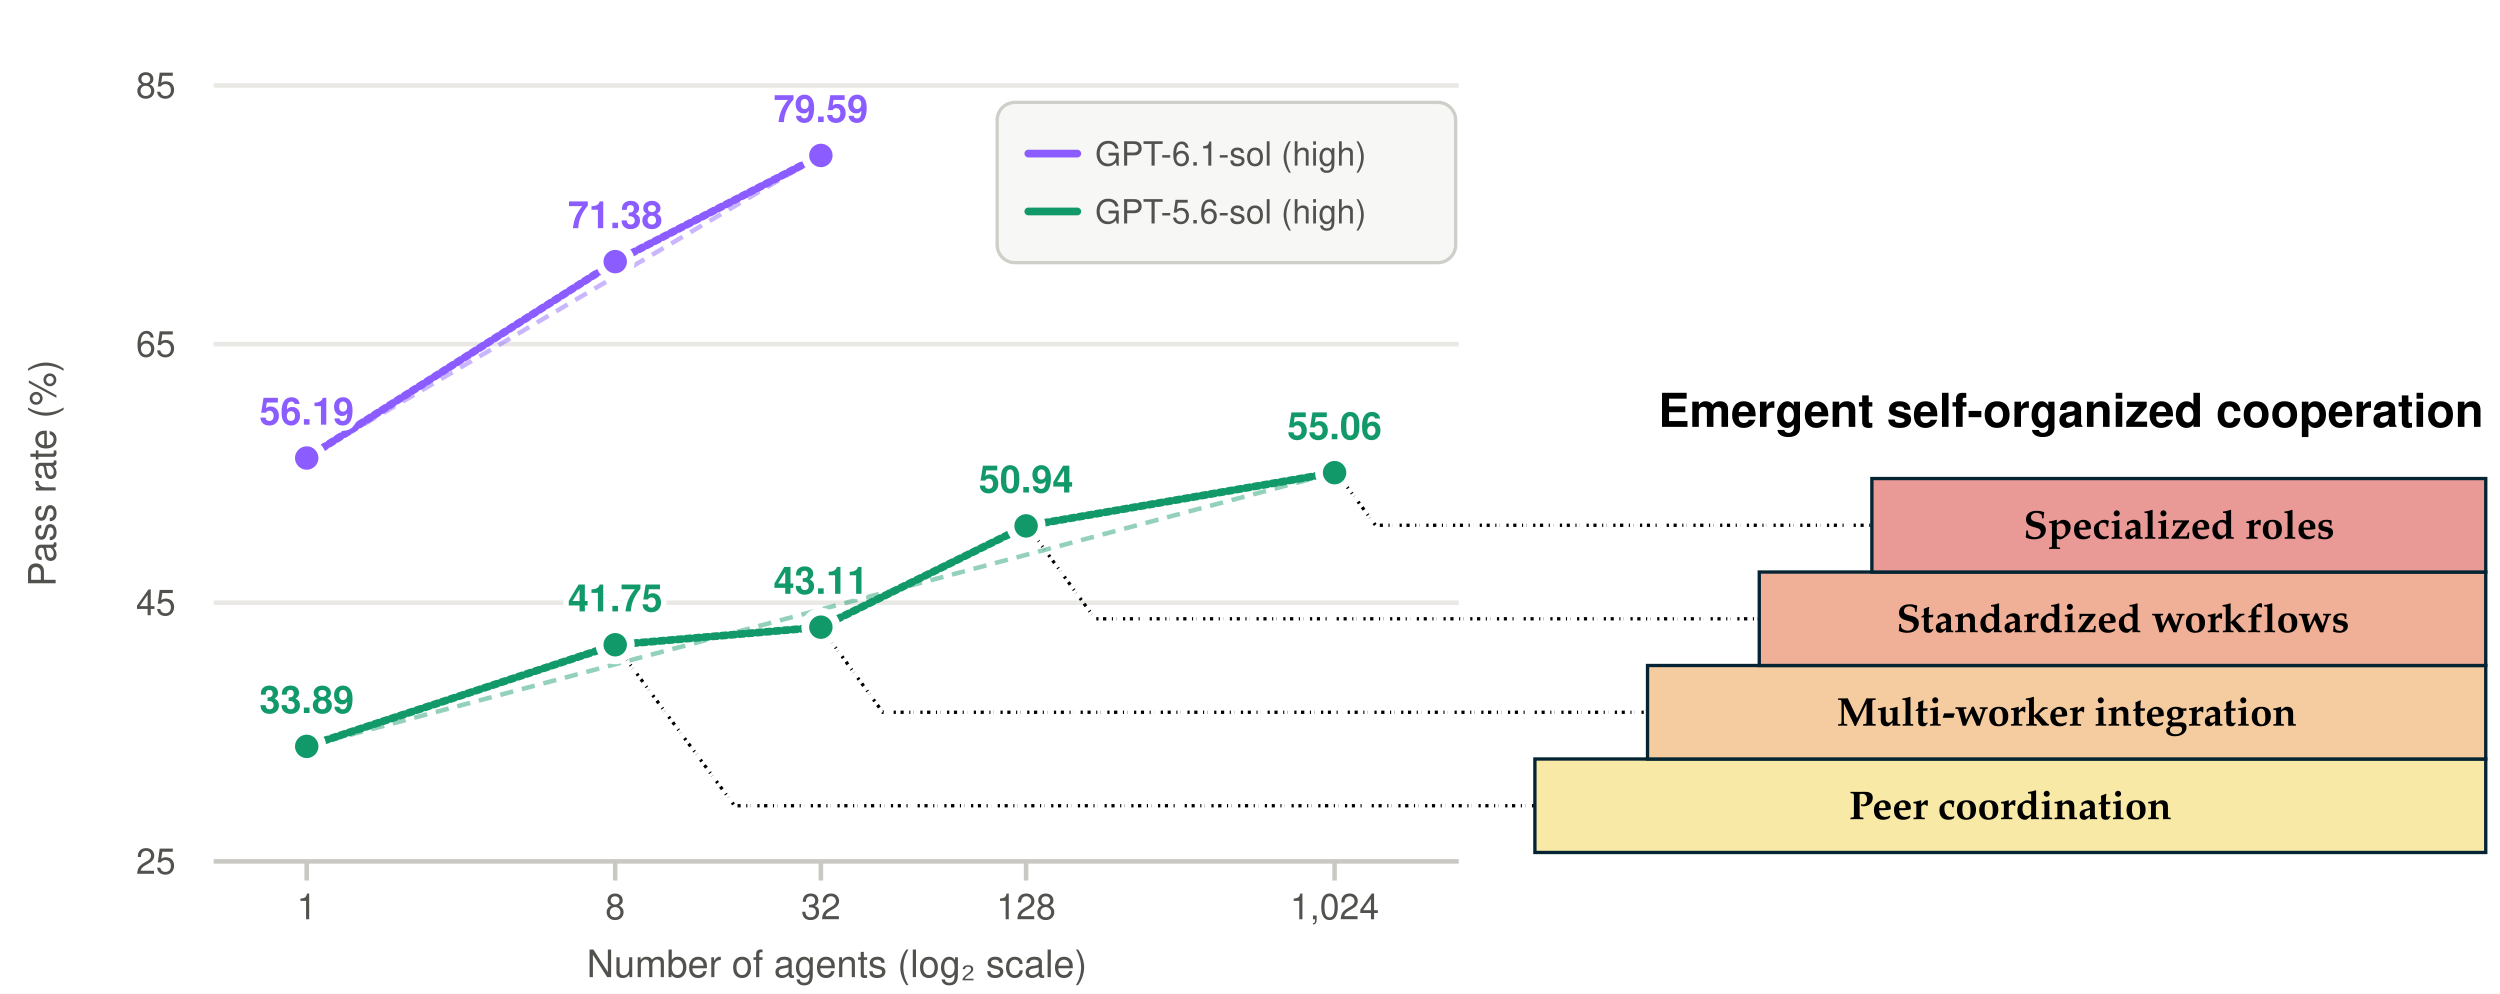
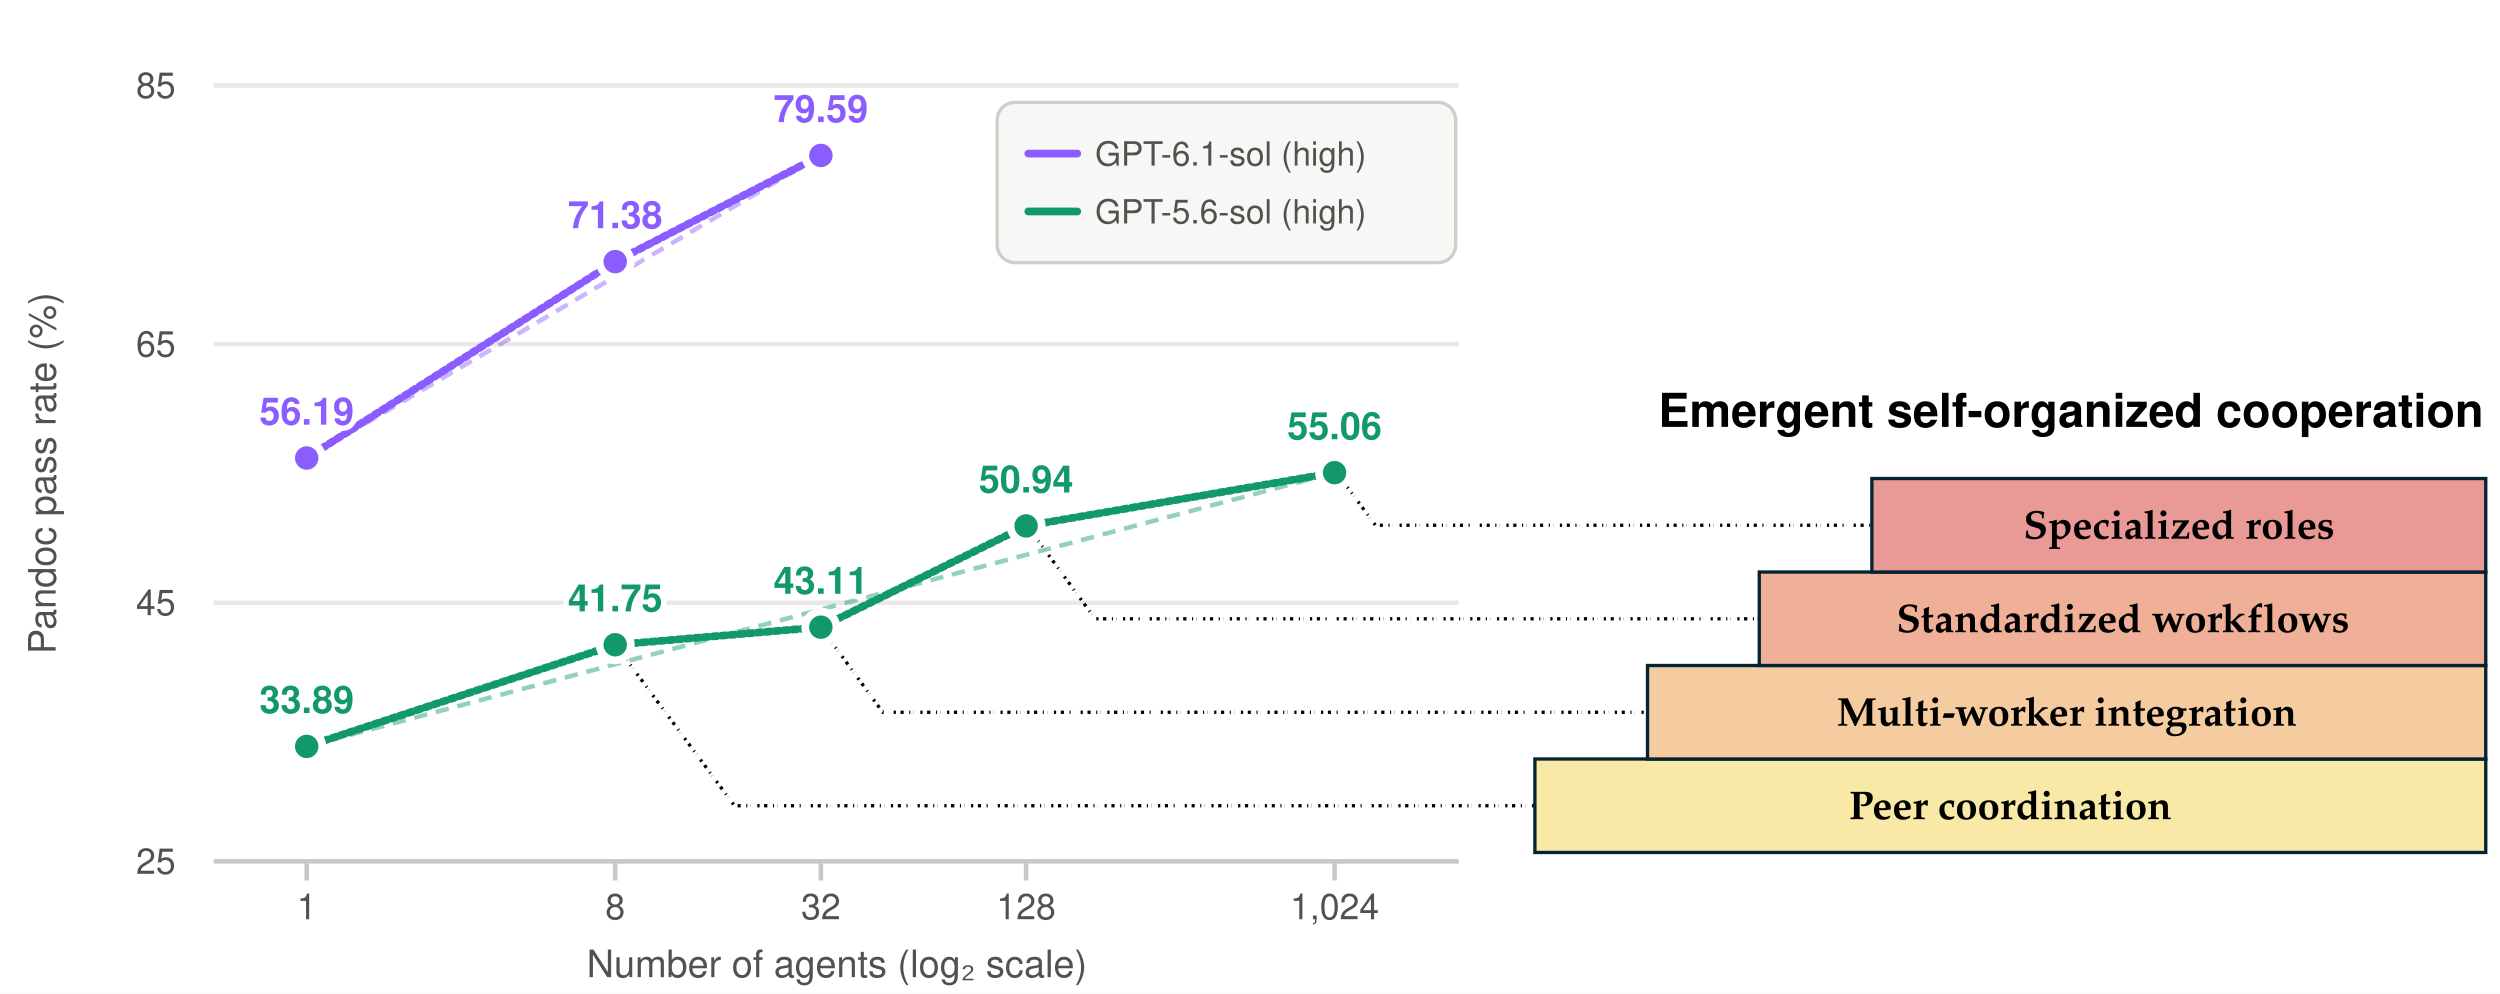
<svg xmlns="http://www.w3.org/2000/svg" viewBox="0 0 561.6 223.2" width="561.6" height="223.2" role="img" aria-labelledby="figure-title figure-description">
  <style>
text { font-family:Helvetica Neue,Helvetica,Arial,sans-serif; }
.tick { font-size:8px; fill:#52514e; text-anchor:middle; }
.axis { font-size:8.5px; fill:#52514e; text-anchor:middle; }
.value { font-size:8.5px; font-weight:700; fill:#12996a; text-anchor:middle;
  stroke:#fff; stroke-width:2.4px; paint-order:stroke; stroke-linejoin:round; }
.value.latest { fill:#8b5cff; }
.step-label { font-family:Palatino Linotype,Book Antiqua,Palatino,Georgia,serif; font-size:9px; font-weight:700;
  fill:#000; text-anchor:middle; }
.title { font-size:10.5px; font-weight:700; fill:#000; text-anchor:end; }
.legend-label { font-size:7.5px; fill:#52514e; }
.draw { stroke-dasharray:1; animation:draw 0.6s ease-out both; }
.pop { transform-box:fill-box; transform-origin:center; animation:pop .45s cubic-bezier(.3,1.6,.5,1) both; }
.rise { transform-box:fill-box; transform-origin:bottom; animation:rise .5s ease-out both; }
.fade { animation:fade .5s ease-out both; }
@keyframes draw { from { stroke-dashoffset:1; } to { stroke-dashoffset:0; } }
@keyframes pop { from { transform:scale(0); opacity:0; } to { transform:scale(1); opacity:1; } }
@keyframes rise { from { transform:scaleY(0); } to { transform:scaleY(1); } }
@keyframes fade { from { opacity:0; } to { opacity:1; } }
@media (prefers-reduced-motion: reduce) { * { animation:none !important; } }
</style>
  <rect width="100%" height="100%" fill="#fff" />
  <line x1="48.0" y1="193.5" x2="327.7" y2="193.5" stroke="#c9c8c3" stroke-width="1.02" />
  <text class="tick" x="35" y="196.3">25</text>
  <line x1="48.0" y1="135.4" x2="327.7" y2="135.4" stroke="#e9e8e4" stroke-width="1.02" />
  <text class="tick" x="35" y="138.2">45</text>
  <line x1="48.0" y1="77.3" x2="327.7" y2="77.3" stroke="#e9e8e4" stroke-width="1.02" />
  <text class="tick" x="35" y="80.1">65</text>
  <line x1="48.0" y1="19.2" x2="327.7" y2="19.2" stroke="#e9e8e4" stroke-width="1.02" />
  <text class="tick" x="35" y="22">85</text>
  <line x1="68.9" y1="193.5" x2="68.9" y2="197.8" stroke="#c9c8c3" stroke-width="1.02" />
  <text class="tick" x="68.9" y="206.5">1</text>
  <line x1="138.2" y1="193.5" x2="138.2" y2="197.8" stroke="#c9c8c3" stroke-width="1.02" />
  <text class="tick" x="138.2" y="206.5">8</text>
  <line x1="184.4" y1="193.5" x2="184.4" y2="197.8" stroke="#c9c8c3" stroke-width="1.02" />
  <text class="tick" x="184.4" y="206.5">32</text>
  <line x1="230.5" y1="193.5" x2="230.5" y2="197.8" stroke="#c9c8c3" stroke-width="1.02" />
  <text class="tick" x="230.5" y="206.5">128</text>
  <line x1="299.8" y1="193.5" x2="299.8" y2="197.8" stroke="#c9c8c3" stroke-width="1.02" />
  <text class="tick" x="299.8" y="206.5">1,024</text>
  <text class="axis" x="188" y="219.5">Number of agents (log₂ scale)</text>
-   <text class="axis" transform="translate(12.5 106.3) rotate(-90)">Pass rate (%)</text>
+   <text class="axis" transform="translate(12.5 106.3) rotate(-90)">Pandoc pass rate (%)</text>
  <path id="seg-1" class="draw" d="M68.9 167.67L138.2 144.84" pathLength="1" fill="none" stroke="#12996a" stroke-width="1.74" stroke-linecap="round" style="animation-delay:1.60s" />
  <path id="seg-2" class="draw" d="M138.2 144.84L184.4 140.89" pathLength="1" fill="none" stroke="#12996a" stroke-width="1.74" stroke-linecap="round" style="animation-delay:3.40s" />
  <path id="seg-3" class="draw" d="M184.4 140.89L230.5 118.14" pathLength="1" fill="none" stroke="#12996a" stroke-width="1.74" stroke-linecap="round" style="animation-delay:5.20s" />
  <path id="seg-4" class="draw" d="M230.5 118.14L299.8 106.18" pathLength="1" fill="none" stroke="#12996a" stroke-width="1.74" stroke-linecap="round" style="animation-delay:7.00s" />
  <mask id="lead-mask-1" maskUnits="userSpaceOnUse" x="0" y="0" width="561.6" height="223.2">
    <path class="draw" d="M140.4 147.74L165 181L344.8 181" pathLength="1" fill="none" stroke="#fff" stroke-width="4" style="animation-delay:2.50s" />
  </mask>
  <path id="lead-1" d="M140.4 147.74L165 181L344.8 181" mask="url(#lead-mask-1)" fill="none" stroke="#000" stroke-width=".75" stroke-dasharray=".75 .75" />
  <rect id="step-1" class="rise" x="344.8" y="170.5" width="213.6" height="21" fill="#f8e9a6" stroke="#042433" stroke-width=".75" style="animation-delay:2.90s" />
  <text id="step-label-1" class="step-label fade" x="451.6" y="184" style="animation-delay:3.25s">Peer coordination</text>
  <text id="title" class="title fade" x="557.9" y="95.9" style="animation-delay:3.25s">Emergent self-organized cooperation</text>
  <mask id="lead-mask-2" maskUnits="userSpaceOnUse" x="0" y="0" width="561.6" height="223.2">
    <path class="draw" d="M186.5 143.79L198.3 160L370.1 160" pathLength="1" fill="none" stroke="#fff" stroke-width="4" style="animation-delay:4.30s" />
  </mask>
  <path id="lead-2" d="M186.5 143.79L198.3 160L370.1 160" mask="url(#lead-mask-2)" fill="none" stroke="#000" stroke-width=".75" stroke-dasharray=".75 .75" />
  <rect id="step-2" class="rise" x="370.1" y="149.5" width="188.3" height="21" fill="#f5cca0" stroke="#042433" stroke-width=".75" style="animation-delay:4.70s" />
  <text id="step-label-2" class="step-label fade" x="464.3" y="163" style="animation-delay:5.05s">Multi-worker integration</text>
  <mask id="lead-mask-3" maskUnits="userSpaceOnUse" x="0" y="0" width="561.6" height="223.2">
    <path class="draw" d="M232.9 121.04L246 139L395.2 139" pathLength="1" fill="none" stroke="#fff" stroke-width="4" style="animation-delay:6.10s" />
  </mask>
  <path id="lead-3" d="M232.9 121.04L246 139L395.2 139" mask="url(#lead-mask-3)" fill="none" stroke="#000" stroke-width=".75" stroke-dasharray=".75 .75" />
  <rect id="step-3" class="rise" x="395.2" y="128.5" width="163.2" height="21" fill="#f0b097" stroke="#042433" stroke-width=".75" style="animation-delay:6.50s" />
  <text id="step-label-3" class="step-label fade" x="476.9" y="142" style="animation-delay:6.85s">Standardized workflows</text>
  <mask id="lead-mask-4" maskUnits="userSpaceOnUse" x="0" y="0" width="561.6" height="223.2">
    <path class="draw" d="M302.4 109.08L309 118L420.5 118" pathLength="1" fill="none" stroke="#fff" stroke-width="4" style="animation-delay:7.90s" />
  </mask>
  <path id="lead-4" d="M302.4 109.08L309 118L420.5 118" mask="url(#lead-mask-4)" fill="none" stroke="#000" stroke-width=".75" stroke-dasharray=".75 .75" />
  <rect id="step-4" class="rise" x="420.5" y="107.5" width="137.9" height="21" fill="#e99a96" stroke="#042433" stroke-width=".75" style="animation-delay:8.30s" />
  <text id="step-label-4" class="step-label fade" x="489.5" y="121" style="animation-delay:8.65s">Specialized roles</text>
  <path id="trend" class="fade" d="M68.9 167.67L299.8 106.18" fill="none" stroke="#12996a" stroke-opacity=".45" stroke-width="1.02" stroke-dasharray="3 2" style="animation-delay:8.90s" />
  <g id="point-0" class="pop" style="animation-delay:0.40s">
    <circle cx="68.9" cy="167.67" r="3.5" fill="#12996a" stroke="#fff" stroke-width="1.74" />
    <text class="value" x="68.9" y="160.17">33.89</text>
  </g>
  <g id="point-1" class="pop" style="animation-delay:2.20s">
    <circle cx="138.2" cy="144.84" r="3.5" fill="#12996a" stroke="#fff" stroke-width="1.74" />
    <text class="value" x="138.2" y="137.34">41.75</text>
  </g>
  <g id="point-2" class="pop" style="animation-delay:4.00s">
    <circle cx="184.4" cy="140.89" r="3.5" fill="#12996a" stroke="#fff" stroke-width="1.74" />
    <text class="value" x="184.4" y="133.39">43.11</text>
  </g>
  <g id="point-3" class="pop" style="animation-delay:5.80s">
    <circle cx="230.5" cy="118.14" r="3.5" fill="#12996a" stroke="#fff" stroke-width="1.74" />
    <text class="value" x="230.5" y="110.64">50.94</text>
  </g>
  <g id="point-4" class="pop" style="animation-delay:7.60s">
    <circle cx="299.8" cy="106.18" r="3.5" fill="#12996a" stroke="#fff" stroke-width="1.74" />
    <text class="value" x="299.8" y="98.68">55.06</text>
  </g>
  <path id="latest-seg-1" class="draw" d="M68.9 102.89L138.2 58.77" pathLength="1" fill="none" stroke="#8b5cff" stroke-width="1.74" stroke-linecap="round" style="animation-delay:10.30s" />
  <path id="latest-seg-2" class="draw" d="M138.2 58.77L184.4 34.92" pathLength="1" fill="none" stroke="#8b5cff" stroke-width="1.74" stroke-linecap="round" style="animation-delay:11.60s" />
  <path id="latest-trend" class="fade" d="M68.9 102.89L184.4 34.92" fill="none" stroke="#8b5cff" stroke-opacity=".45" stroke-width="1.02" stroke-dasharray="3 2" style="animation-delay:12.80s" />
  <g id="latest-point-0" class="pop" style="animation-delay:9.60s">
    <circle cx="68.9" cy="102.89" r="3.5" fill="#8b5cff" stroke="#fff" stroke-width="1.74" />
    <text class="value latest" x="68.9" y="95.39">56.19</text>
  </g>
  <g id="latest-point-1" class="pop" style="animation-delay:10.90s">
    <circle cx="138.2" cy="58.77" r="3.5" fill="#8b5cff" stroke="#fff" stroke-width="1.74" />
    <text class="value latest" x="138.2" y="51.27">71.38</text>
  </g>
  <g id="latest-point-2" class="pop" style="animation-delay:12.20s">
    <circle cx="184.4" cy="34.92" r="3.5" fill="#8b5cff" stroke="#fff" stroke-width="1.74" />
    <text class="value latest" x="184.4" y="27.42">79.59</text>
  </g>
  <g id="legend" class="fade" style="animation-delay:13.60s">
    <rect x="224" y="23" width="103" height="36" rx="4" fill="#f7f7f5" stroke="#cfcec8" stroke-width=".75" />
    <line x1="231" y1="34.5" x2="242" y2="34.5" stroke="#8b5cff" stroke-width="1.74" stroke-linecap="round" />
    <text class="legend-label" x="246" y="37.2">GPT-6.1-sol (high)</text>
    <line x1="231" y1="47.5" x2="242" y2="47.5" stroke="#12996a" stroke-width="1.74" stroke-linecap="round" />
    <text class="legend-label" x="246" y="50.2">GPT-5.6-sol (high)</text>
  </g>
</svg>
